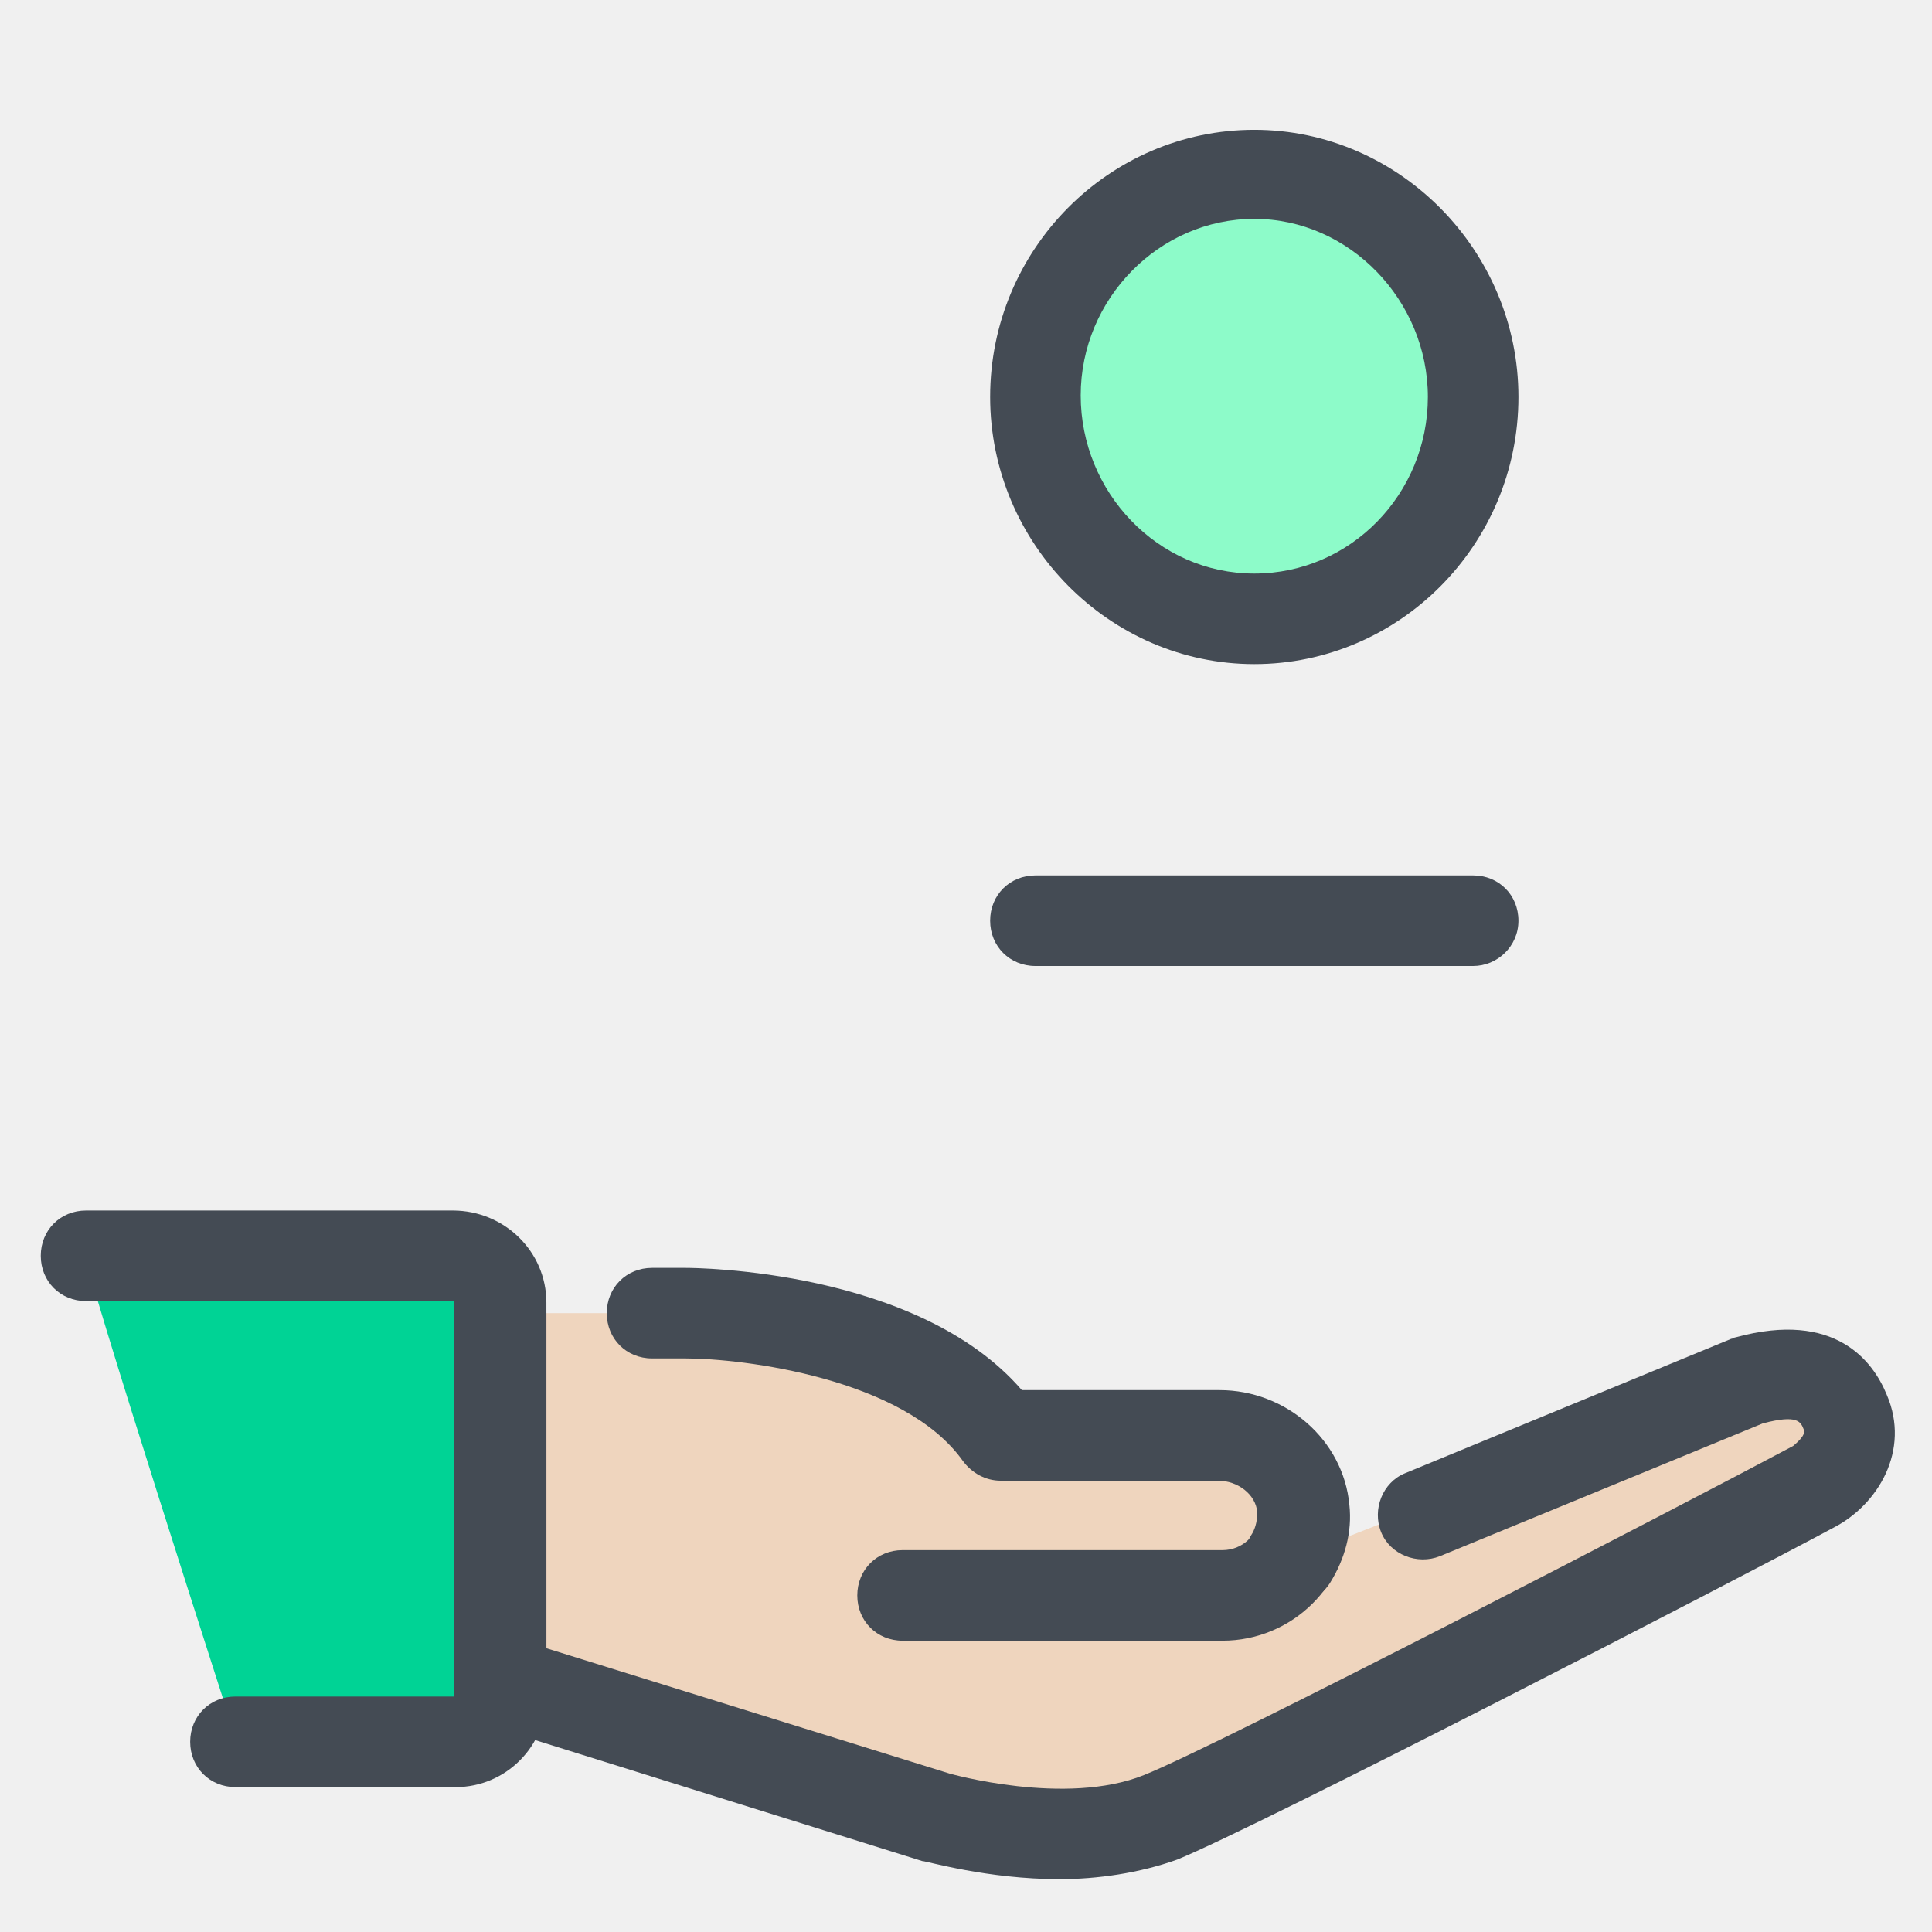
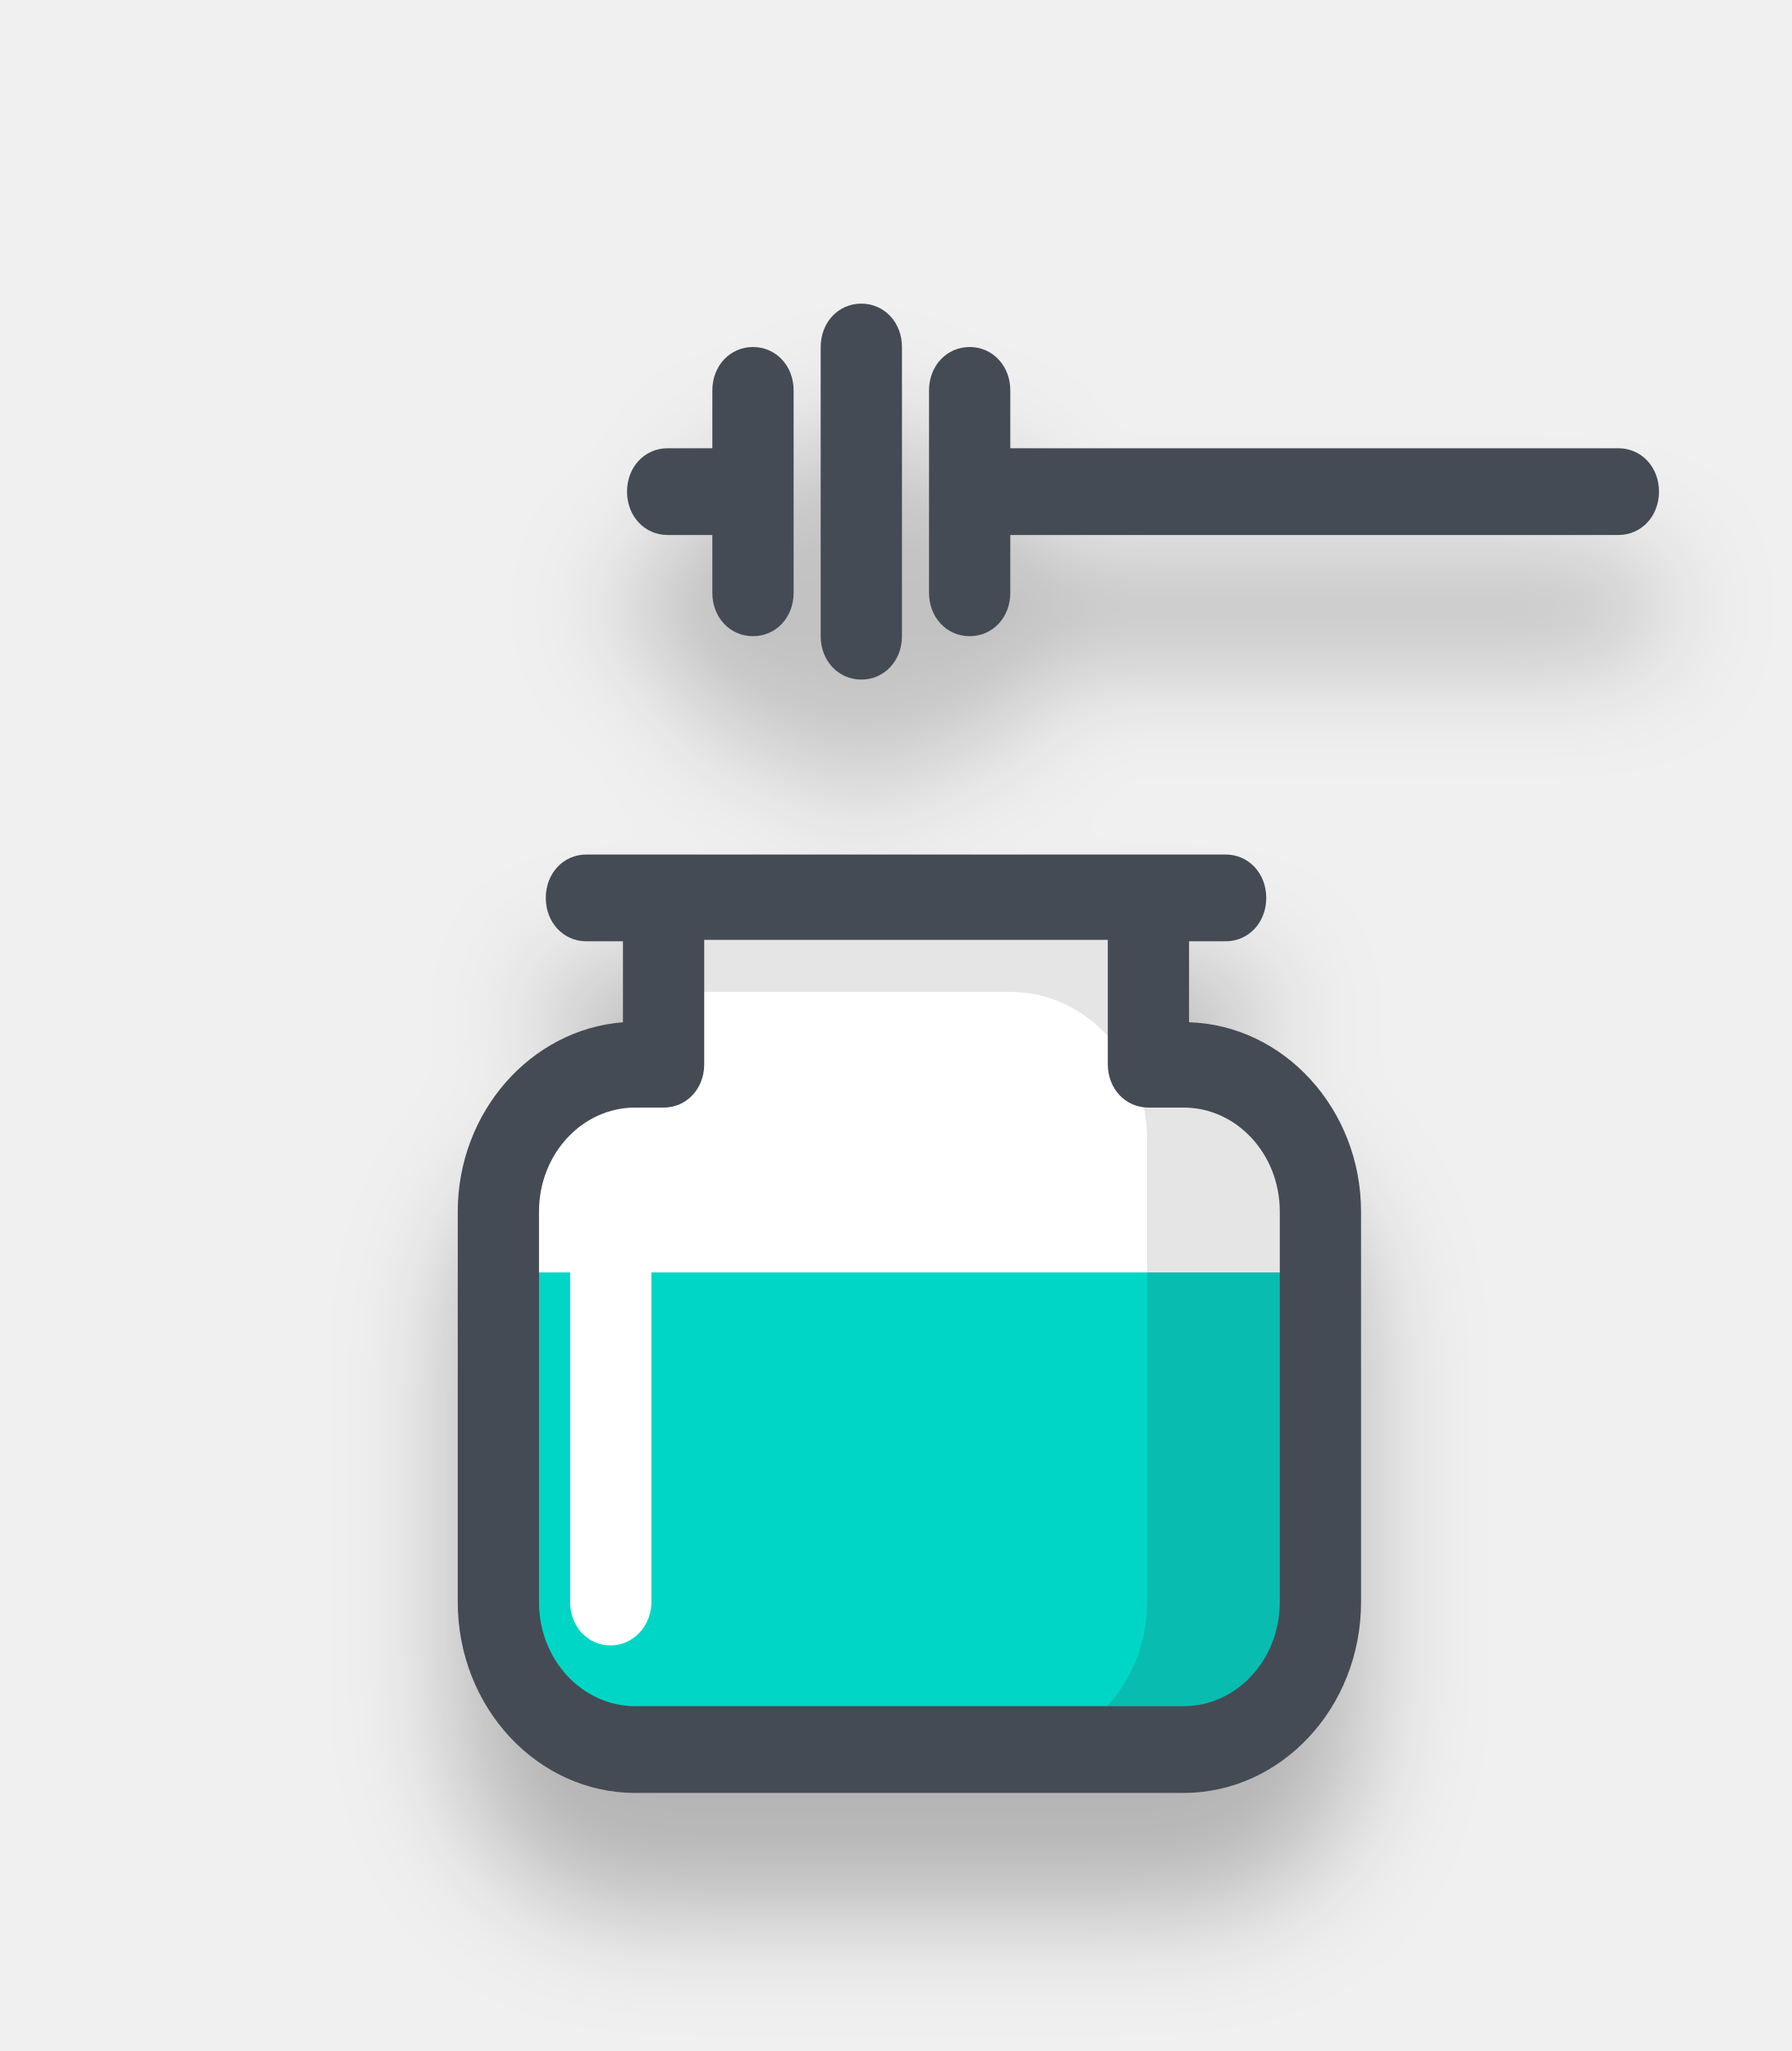
- <svg xmlns="http://www.w3.org/2000/svg" width="64" height="64" viewBox="0 0 64 64" fill="none">
-   <path d="M41.55 5.8C39.627 5.8 37.783 6.574 36.423 7.953C35.064 9.331 34.3 11.2 34.3 13.15C34.3 15.099 35.064 16.969 36.423 18.347C37.783 19.725 39.627 20.5 41.55 20.5C43.473 20.5 45.317 19.725 46.676 18.347C48.036 16.969 48.8 15.099 48.8 13.15C48.8 11.2 48.036 9.331 46.676 7.953C45.317 6.574 43.473 5.8 41.55 5.8Z" fill="#8DFBC9" />
-   <path d="M41.55 22C36.75 22 32.8 18 32.8 13.15C32.8 8.25 36.75 4.3 41.55 4.3C46.35 4.3 50.3 8.3 50.3 13.15C50.3 18.05 46.35 22 41.55 22ZM41.55 7.25C38.4 7.25 35.8 9.9 35.8 13.1C35.8 16.3 38.35 19 41.55 19C44.75 19 47.3 16.35 47.3 13.15C47.3 9.95 44.7 7.25 41.55 7.25Z" fill="#444B54" />
-   <path d="M48.8 32H34.3C33.45 32 32.8 31.35 32.8 30.5C32.8 29.65 33.45 29 34.3 29H48.8C49.65 29 50.3 29.65 50.3 30.5C50.3 31.35 49.6 32 48.8 32Z" fill="#444B54" />
-   <path d="M57.9 45.7L42.75 51.65C43.05 51.15 43.25 50.6 43.2 49.95C43.1 48.55 41.85 47.5 40.4 47.5H33.15C30.3 43.5 22.7 43.5 22.7 43.5H16.6V55.7L31 60.2C31 60.2 35.35 61.45 38.45 60.2C41.1 59.15 56.75 51.05 60.1 49.25C60.75 48.9 61.65 47.9 61.15 46.75C60.7 45.8 59.9 45.15 57.9 45.7Z" fill="#EFD5BE" />
-   <path d="M40.499 54.35H29.899C29.049 54.35 28.399 53.7 28.399 52.85C28.399 52 29.049 51.35 29.899 51.35H40.499C41.149 51.35 41.699 50.85 41.699 50.2C41.699 49.35 42.349 48.7 43.199 48.7C44.049 48.7 44.699 49.35 44.699 50.2C44.699 52.5 42.799 54.35 40.499 54.35Z" fill="#444B54" />
-   <path d="M35.1 62.25C32.7 62.25 30.7 61.65 30.55 61.65L16.15 57.15C15.5 56.95 15.1 56.35 15.1 55.7V43.5C15.1 42.65 15.75 42 16.6 42C17.45 42 18.1 42.65 18.1 43.5V54.6L31.45 58.75C31.45 58.75 35.3 59.85 37.9 58.8C40.4 57.8 55.65 49.9 59.4 47.9C59.45 47.85 59.85 47.55 59.75 47.35C59.65 47.1 59.55 46.85 58.4 47.15L47.7 51.55C46.95 51.85 46.05 51.5 45.75 50.75C45.45 50 45.8 49.1 46.55 48.8L57.35 44.35C57.4 44.35 57.45 44.3 57.5 44.3C60.8 43.4 62.05 45.1 62.5 46.2C63.3 48.05 62.2 49.85 60.75 50.6C57.4 52.4 41.7 60.5 39 61.6C37.75 62.05 36.35 62.25 35.1 62.25Z" fill="#444B54" />
-   <path d="M42.75 53.15C42.7 53.15 42.65 53.15 42.55 53.15C42.05 53.1 41.6 52.75 41.35 52.3C41.15 51.85 41.2 51.25 41.45 50.85C41.55 50.7 41.65 50.45 41.65 50.1C41.6 49.5 41 49.05 40.35 49.05H33.15C32.65 49.05 32.2 48.8 31.9 48.4C29.95 45.65 24.6 45 22.7 45H21.6C20.75 45 20.1 44.35 20.1 43.5C20.1 42.65 20.75 42 21.6 42H22.7C23.05 42 30.4 42.05 33.85 46.05H40.4C42.6 46.05 44.5 47.7 44.7 49.85C44.8 50.75 44.55 51.65 44.05 52.45C43.75 52.9 43.3 53.15 42.75 53.15Z" fill="#444B54" />
-   <path d="M15.099 57.7C15.949 57.7 16.599 57.05 16.599 56.2V43.15C16.599 42.3 15.899 41.6 14.999 41.6H2.849C2.649 41.6 7.849 57.7 7.849 57.7H15.099Z" fill="#00D395" />
-   <path d="M15.1 59.2H7.8C6.95 59.2 6.3 58.55 6.3 57.7C6.3 56.85 6.95 56.2 7.8 56.2H15.05V43.15C15.05 43.1 15 43.1 14.95 43.1H2.85C2 43.1 1.35 42.45 1.35 41.6C1.35 40.75 2 40.1 2.85 40.1H15C16.7 40.1 18.1 41.45 18.1 43.15V56.2C18.1 57.85 16.75 59.2 15.1 59.2Z" fill="#444B54" />
+ <svg xmlns="http://www.w3.org/2000/svg" width="62" height="71" viewBox="0 0 62 71" fill="none">
+   <g filter="url(#filter0_d)">
+     <path d="M21.984 60.564H40.969C43.594 60.564 45.703 58.261 45.703 55.459V41.944C45.703 39.141 43.594 36.839 40.969 36.839H40.734C40.219 36.839 39.797 36.388 39.797 35.838V31.033H22.922V35.838C22.922 36.388 22.5 36.839 21.984 36.839C19.359 36.839 17.25 39.141 17.25 41.944V55.459C17.25 58.261 19.359 60.564 21.984 60.564Z" fill="white" />
+     <path d="M40.969 60.564H21.984C19.359 60.564 17.25 58.261 17.25 55.459V44.046H45.703V55.459C45.703 58.261 43.547 60.564 40.969 60.564Z" fill="#00D6C6" />
+     <path d="M39.75 31.033H23.203V33.335C23.203 33.886 23.625 34.336 24.141 34.336H34.969C37.594 34.336 39.703 36.639 39.703 39.442V44.047H45.656V41.944C45.656 39.141 43.547 36.839 40.922 36.839H40.734H40.688C40.172 36.839 39.75 36.388 39.75 35.838V31.033Z" fill="#E5E5E5" />
+     <path d="M45.656 44.046H39.703V55.459C39.703 58.261 37.594 60.564 34.969 60.564H40.922C43.547 60.564 45.656 58.261 45.656 55.459V44.046Z" fill="#08BDB0" />
+     <path d="M21.141 56.96C20.344 56.96 19.734 56.31 19.734 55.459V41.944C19.734 41.094 20.344 40.443 21.141 40.443C21.938 40.443 22.547 41.094 22.547 41.944V55.459C22.547 56.31 21.891 56.96 21.141 56.96Z" fill="white" />
+     <path d="M41.156 35.388V32.585H42.422C43.219 32.585 43.828 31.934 43.828 31.083C43.828 30.232 43.219 29.581 42.422 29.581H20.297C19.5 29.581 18.891 30.232 18.891 31.083C18.891 31.934 19.5 32.585 20.297 32.585H21.562V35.388C18.375 35.638 15.844 38.491 15.844 41.944V55.459C15.844 59.113 18.609 62.066 21.984 62.066H40.969C44.344 62.066 47.109 59.113 47.109 55.459V41.944C47.109 38.391 44.438 35.488 41.156 35.388ZM44.297 55.459C44.297 57.461 42.797 59.063 40.969 59.063H21.984C20.156 59.063 18.656 57.461 18.656 55.459V41.944C18.656 39.942 20.156 38.341 21.984 38.341H22.969C23.766 38.341 24.375 37.69 24.375 36.839V32.535H38.344V36.839C38.344 37.69 38.953 38.341 39.75 38.341H40.969C42.797 38.341 44.297 39.942 44.297 41.944V55.459ZM56.016 15.517H34.969V13.514C34.969 12.664 34.359 12.013 33.562 12.013C32.766 12.013 32.156 12.664 32.156 13.514V20.522C32.156 21.373 32.766 22.023 33.562 22.023C34.359 22.023 34.969 21.373 34.969 20.522V18.52H56.016C56.812 18.52 57.422 17.869 57.422 17.018C57.422 16.167 56.812 15.517 56.016 15.517ZM26.062 12.013C25.266 12.013 24.656 12.664 24.656 13.514V15.517H23.109C22.312 15.517 21.703 16.167 21.703 17.018C21.703 17.869 22.312 18.52 23.109 18.52H24.656V20.522C24.656 21.373 25.266 22.023 26.062 22.023C26.859 22.023 27.469 21.373 27.469 20.522V13.514C27.469 12.664 26.859 12.013 26.062 12.013ZM29.812 10.511C29.016 10.511 28.406 11.162 28.406 12.013V22.023C28.406 22.874 29.016 23.525 29.812 23.525C30.609 23.525 31.219 22.874 31.219 22.023V12.013C31.219 11.162 30.609 10.511 29.812 10.511Z" fill="#454B54" />
+   </g>
+   <defs>
+     <filter id="filter0_d" x="-4" y="0" width="68" height="72.068" filterUnits="userSpaceOnUse" color-interpolation-filters="sRGB">
+       <feFlood flood-opacity="0" result="BackgroundImageFix" />
+       <feColorMatrix in="SourceAlpha" type="matrix" values="0 0 0 0 0 0 0 0 0 0 0 0 0 0 0 0 0 0 127 0" />
+       <feOffset dy="4" />
+       <feGaussianBlur stdDeviation="2" />
+       <feColorMatrix type="matrix" values="0 0 0 0 0 0 0 0 0 0 0 0 0 0 0 0 0 0 0.25 0" />
+       <feBlend mode="normal" in2="BackgroundImageFix" result="effect1_dropShadow" />
+       <feBlend mode="normal" in="SourceGraphic" in2="effect1_dropShadow" result="shape" />
+     </filter>
+   </defs>
</svg>
